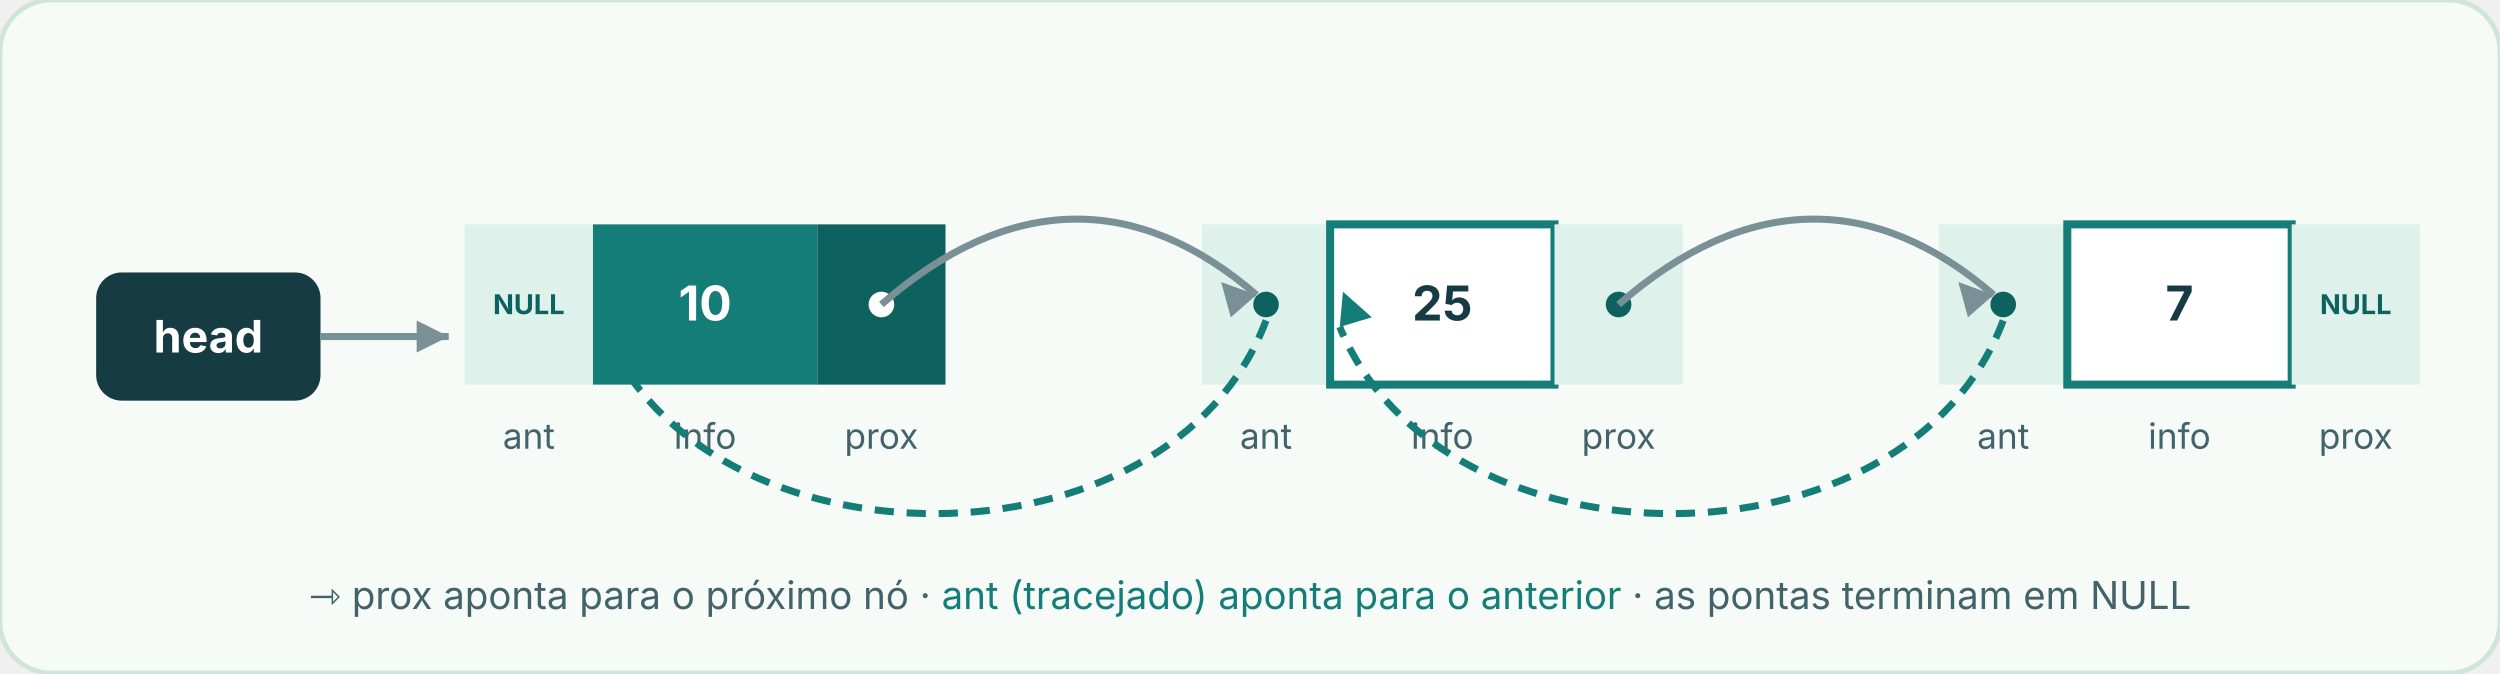
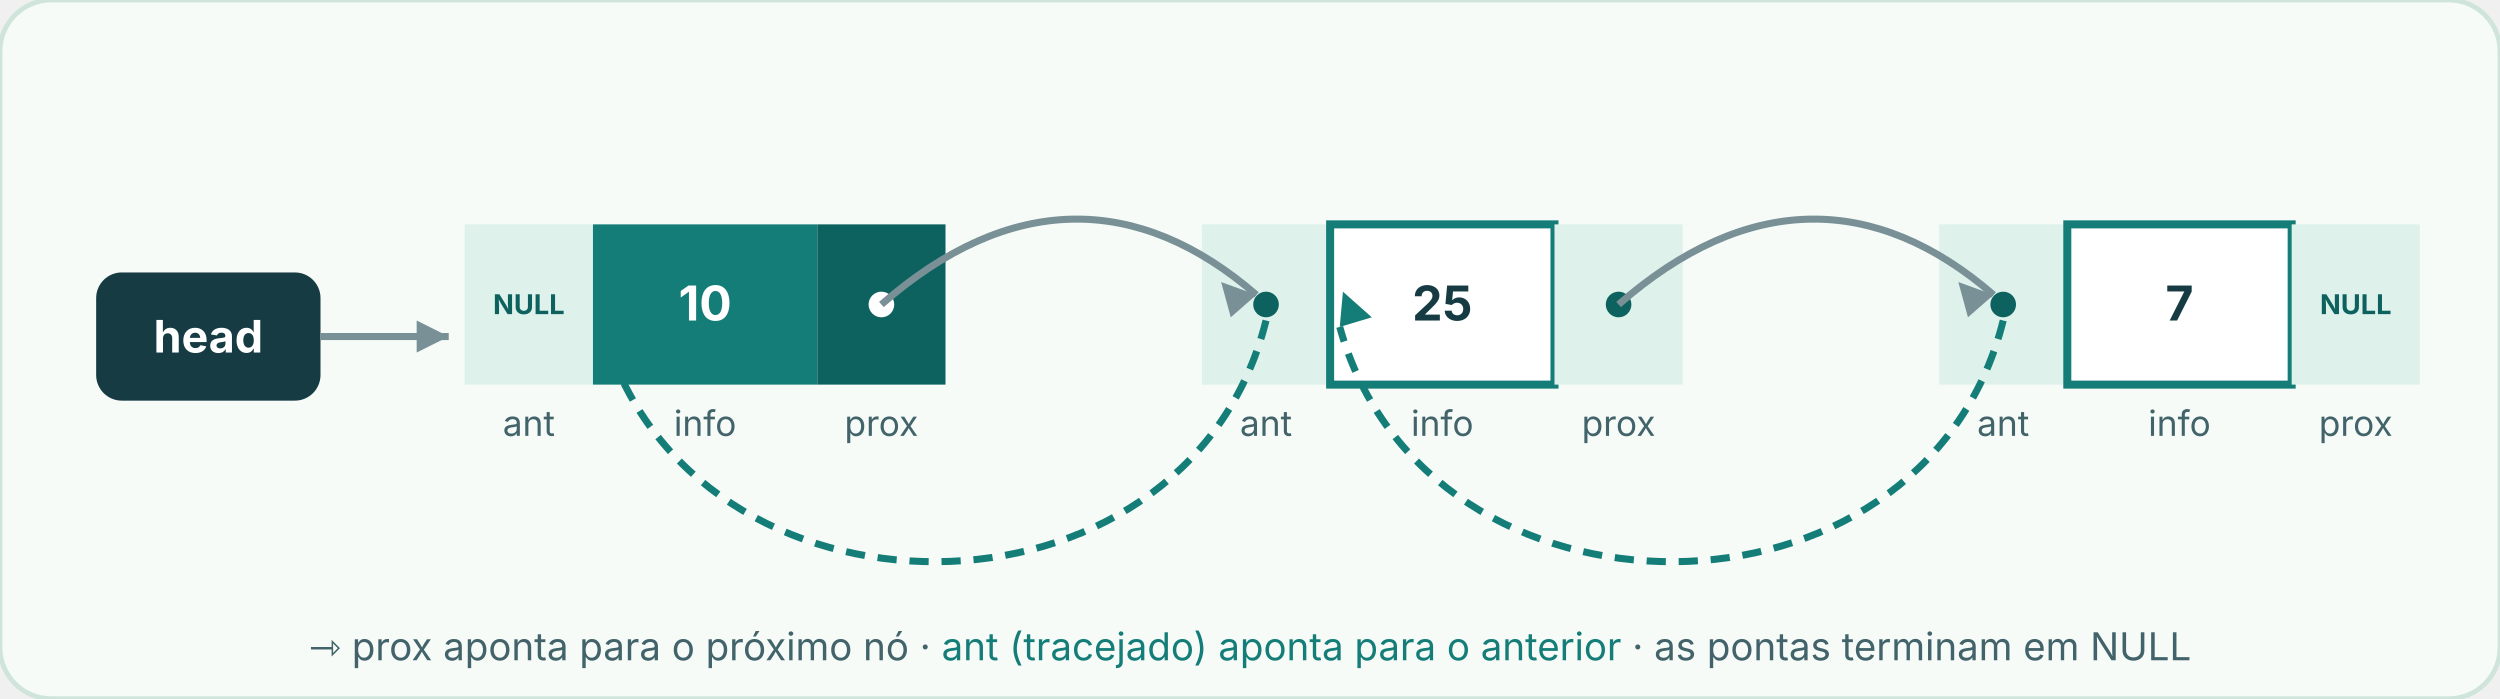
- <svg xmlns="http://www.w3.org/2000/svg" viewBox="0 0 780 210" width="100%" height="auto" font-family="Inter, ui-sans-serif, system-ui, sans-serif">
-   <rect width="780" height="210" rx="16" fill="#f6fbf8" stroke="#cfe4da" stroke-width="1.5" />
+ <svg xmlns="http://www.w3.org/2000/svg" viewBox="0 0 780 218" width="100%" height="auto" font-family="Inter, ui-sans-serif, system-ui, sans-serif">
+   <rect width="780" height="218" rx="16" fill="#f6fbf8" stroke="#cfe4da" stroke-width="1.5" />
  <rect x="30" y="85" width="70" height="40" rx="8" fill="#173b43" />
  <text x="65" y="110" text-anchor="middle" font-size="14" font-weight="700" fill="#ffffff">head</text>
  <line x1="100" y1="105" x2="140" y2="105" stroke="#789096" stroke-width="2.2" />
  <polygon points="140,105 130,100 130,110" fill="#789096" />
  <g>
    <rect x="145" y="70" width="40" height="50" fill="#dff1eb" />
    <rect x="185" y="70" width="70" height="50" fill="#147d78" />
    <rect x="255" y="70" width="40" height="50" fill="#0d625f" />
    <text x="165" y="98" text-anchor="middle" font-size="8.5" font-weight="700" fill="#0d625f">NULL</text>
    <text x="220" y="100" text-anchor="middle" font-size="15" font-weight="700" fill="#ffffff">10</text>
    <circle cx="275" cy="95" r="4" fill="#ffffff" />
-     <text x="165" y="140" text-anchor="middle" font-size="11" fill="#42636a">ant</text>
-     <text x="220" y="140" text-anchor="middle" font-size="11" fill="#42636a">info</text>
-     <text x="275" y="140" text-anchor="middle" font-size="11" fill="#42636a">prox</text>
+     <text x="165" y="136" text-anchor="middle" font-size="11" fill="#42636a">ant</text>
+     <text x="220" y="136" text-anchor="middle" font-size="11" fill="#42636a">info</text>
+     <text x="275" y="136" text-anchor="middle" font-size="11" fill="#42636a">prox</text>
  </g>
  <g>
    <rect x="375" y="70" width="40" height="50" fill="#dff1eb" />
    <rect x="415" y="70" width="70" height="50" fill="#ffffff" stroke="#147d78" stroke-width="2.5" />
    <rect x="485" y="70" width="40" height="50" fill="#dff1eb" />
    <circle cx="395" cy="95" r="4" fill="#0d625f" />
    <text x="450" y="100" text-anchor="middle" font-size="15" font-weight="700" fill="#173b43">25</text>
    <circle cx="505" cy="95" r="4" fill="#0d625f" />
-     <text x="395" y="140" text-anchor="middle" font-size="11" fill="#42636a">ant</text>
-     <text x="450" y="140" text-anchor="middle" font-size="11" fill="#42636a">info</text>
-     <text x="505" y="140" text-anchor="middle" font-size="11" fill="#42636a">prox</text>
+     <text x="395" y="136" text-anchor="middle" font-size="11" fill="#42636a">ant</text>
+     <text x="450" y="136" text-anchor="middle" font-size="11" fill="#42636a">info</text>
+     <text x="505" y="136" text-anchor="middle" font-size="11" fill="#42636a">prox</text>
  </g>
  <g>
    <rect x="605" y="70" width="40" height="50" fill="#dff1eb" />
    <rect x="645" y="70" width="70" height="50" fill="#ffffff" stroke="#147d78" stroke-width="2.5" />
    <rect x="715" y="70" width="40" height="50" fill="#dff1eb" />
    <circle cx="625" cy="95" r="4" fill="#0d625f" />
    <text x="680" y="100" text-anchor="middle" font-size="15" font-weight="700" fill="#173b43">7</text>
    <text x="735" y="98" text-anchor="middle" font-size="8.5" font-weight="700" fill="#0d625f">NULL</text>
-     <text x="625" y="140" text-anchor="middle" font-size="11" fill="#42636a">ant</text>
-     <text x="680" y="140" text-anchor="middle" font-size="11" fill="#42636a">info</text>
-     <text x="735" y="140" text-anchor="middle" font-size="11" fill="#42636a">prox</text>
+     <text x="625" y="136" text-anchor="middle" font-size="11" fill="#42636a">ant</text>
+     <text x="680" y="136" text-anchor="middle" font-size="11" fill="#42636a">info</text>
+     <text x="735" y="136" text-anchor="middle" font-size="11" fill="#42636a">prox</text>
  </g>
  <path d="M 275 95 C 315 60, 355 60, 392 92" fill="none" stroke="#789096" stroke-width="2.2" />
  <polygon points="392,92 381,88 384,99" fill="#789096" />
  <path d="M 505 95 C 545 60, 585 60, 622 92" fill="none" stroke="#789096" stroke-width="2.2" />
  <polygon points="622,92 611,88 614,99" fill="#789096" />
-   <path d="M 395 100 C 365 180, 220 180, 188 102" fill="none" stroke="#147d78" stroke-width="2.2" stroke-dasharray="6,4" />
+   <path d="M 395 100 C 370 200, 215 200, 188 102" fill="none" stroke="#147d78" stroke-width="2.2" stroke-dasharray="6,4" />
  <polygon points="188,102 189,91 198,99" fill="#147d78" />
-   <path d="M 625 100 C 595 180, 450 180, 418 102" fill="none" stroke="#147d78" stroke-width="2.2" stroke-dasharray="6,4" />
+   <path d="M 625 100 C 600 200, 445 200, 418 102" fill="none" stroke="#147d78" stroke-width="2.2" stroke-dasharray="6,4" />
  <polygon points="418,102 419,91 428,99" fill="#147d78" />
-   <text x="390" y="190" text-anchor="middle" font-size="12" fill="#42636a">⇾ prox aponta para o próximo nó · <tspan fill="#147d78">ant (tracejado) aponta para o anterior</tspan> · as pontas terminam em NULL</text>
+   <text x="390" y="206" text-anchor="middle" font-size="12" fill="#42636a">⇾ prox aponta para o próximo nó · <tspan fill="#147d78">ant (tracejado) aponta para o anterior</tspan> · as pontas terminam em NULL</text>
</svg>
